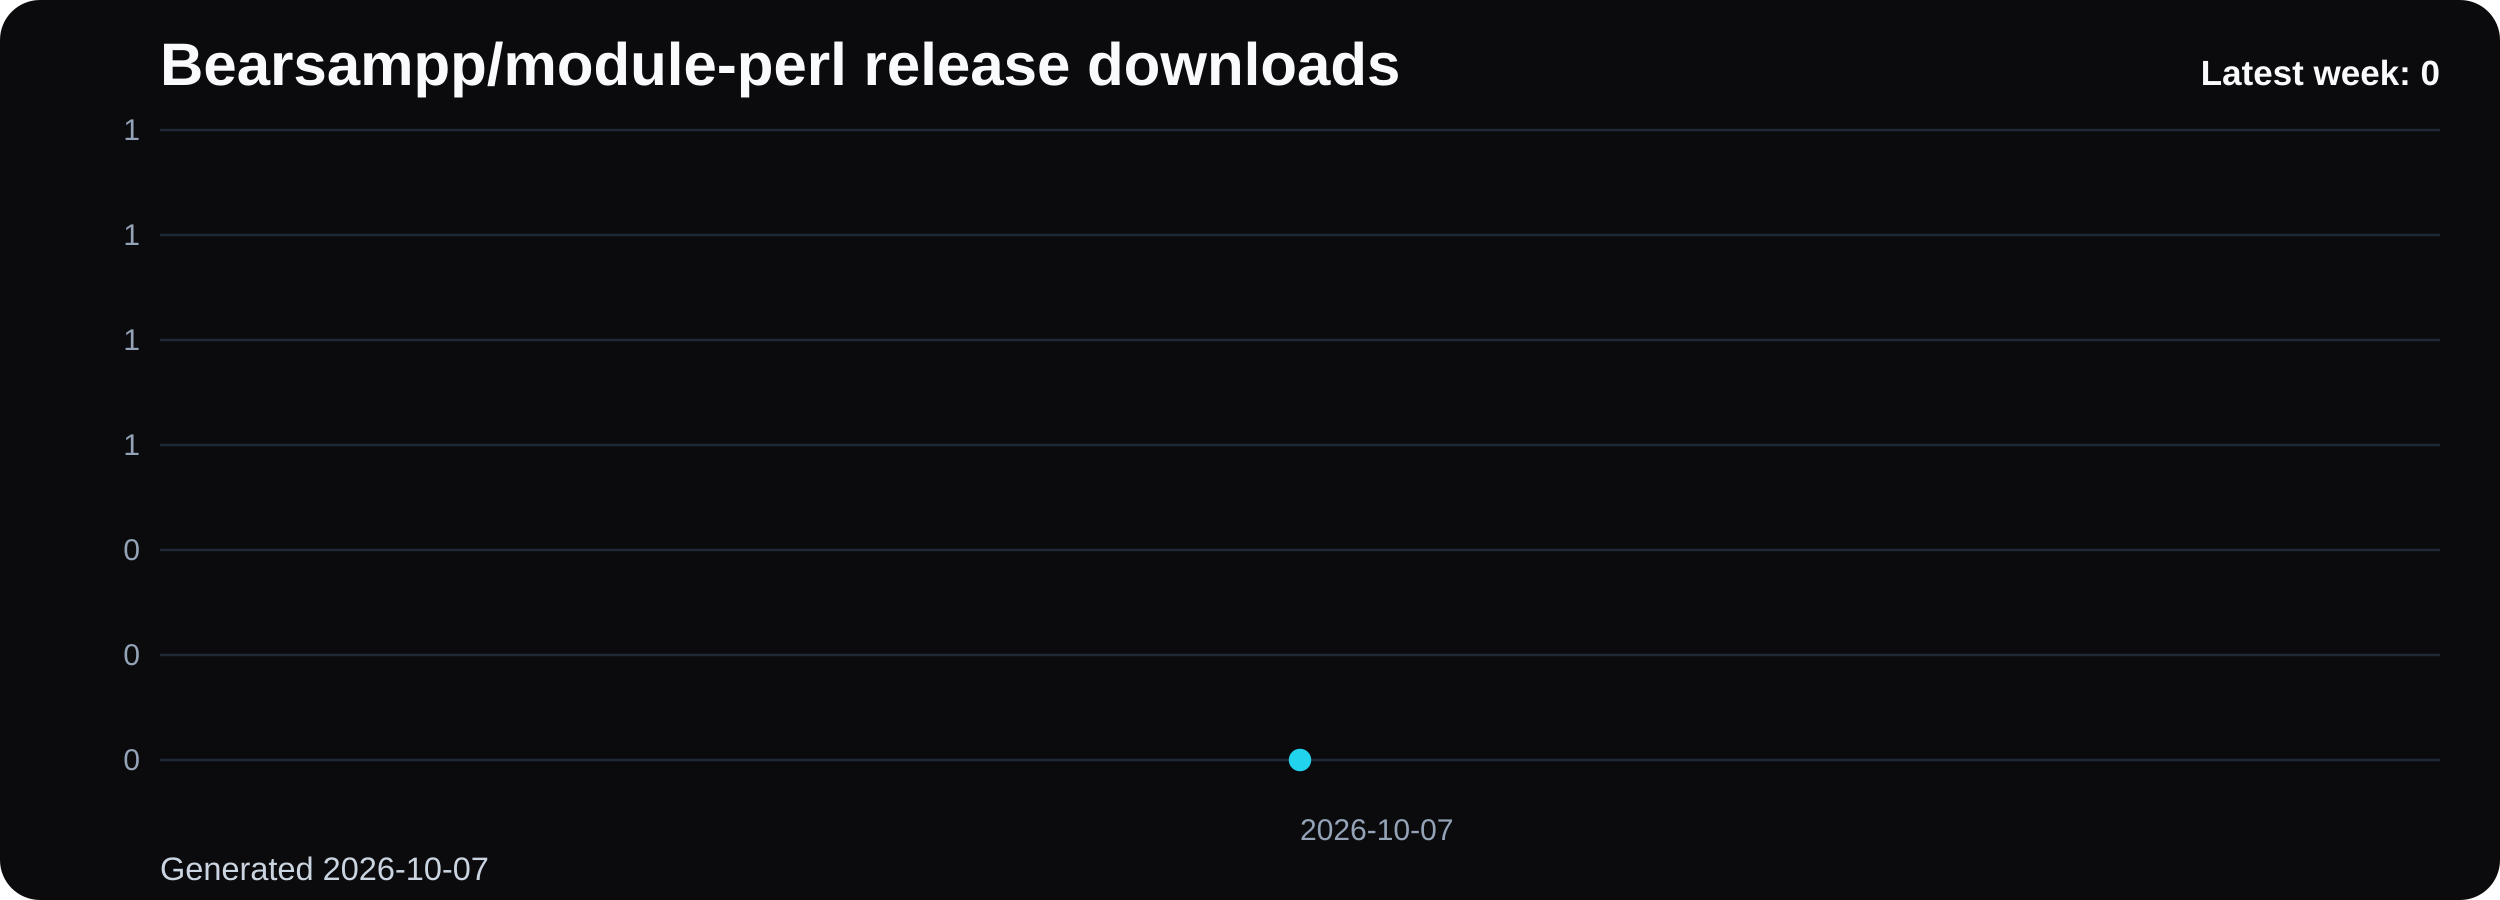
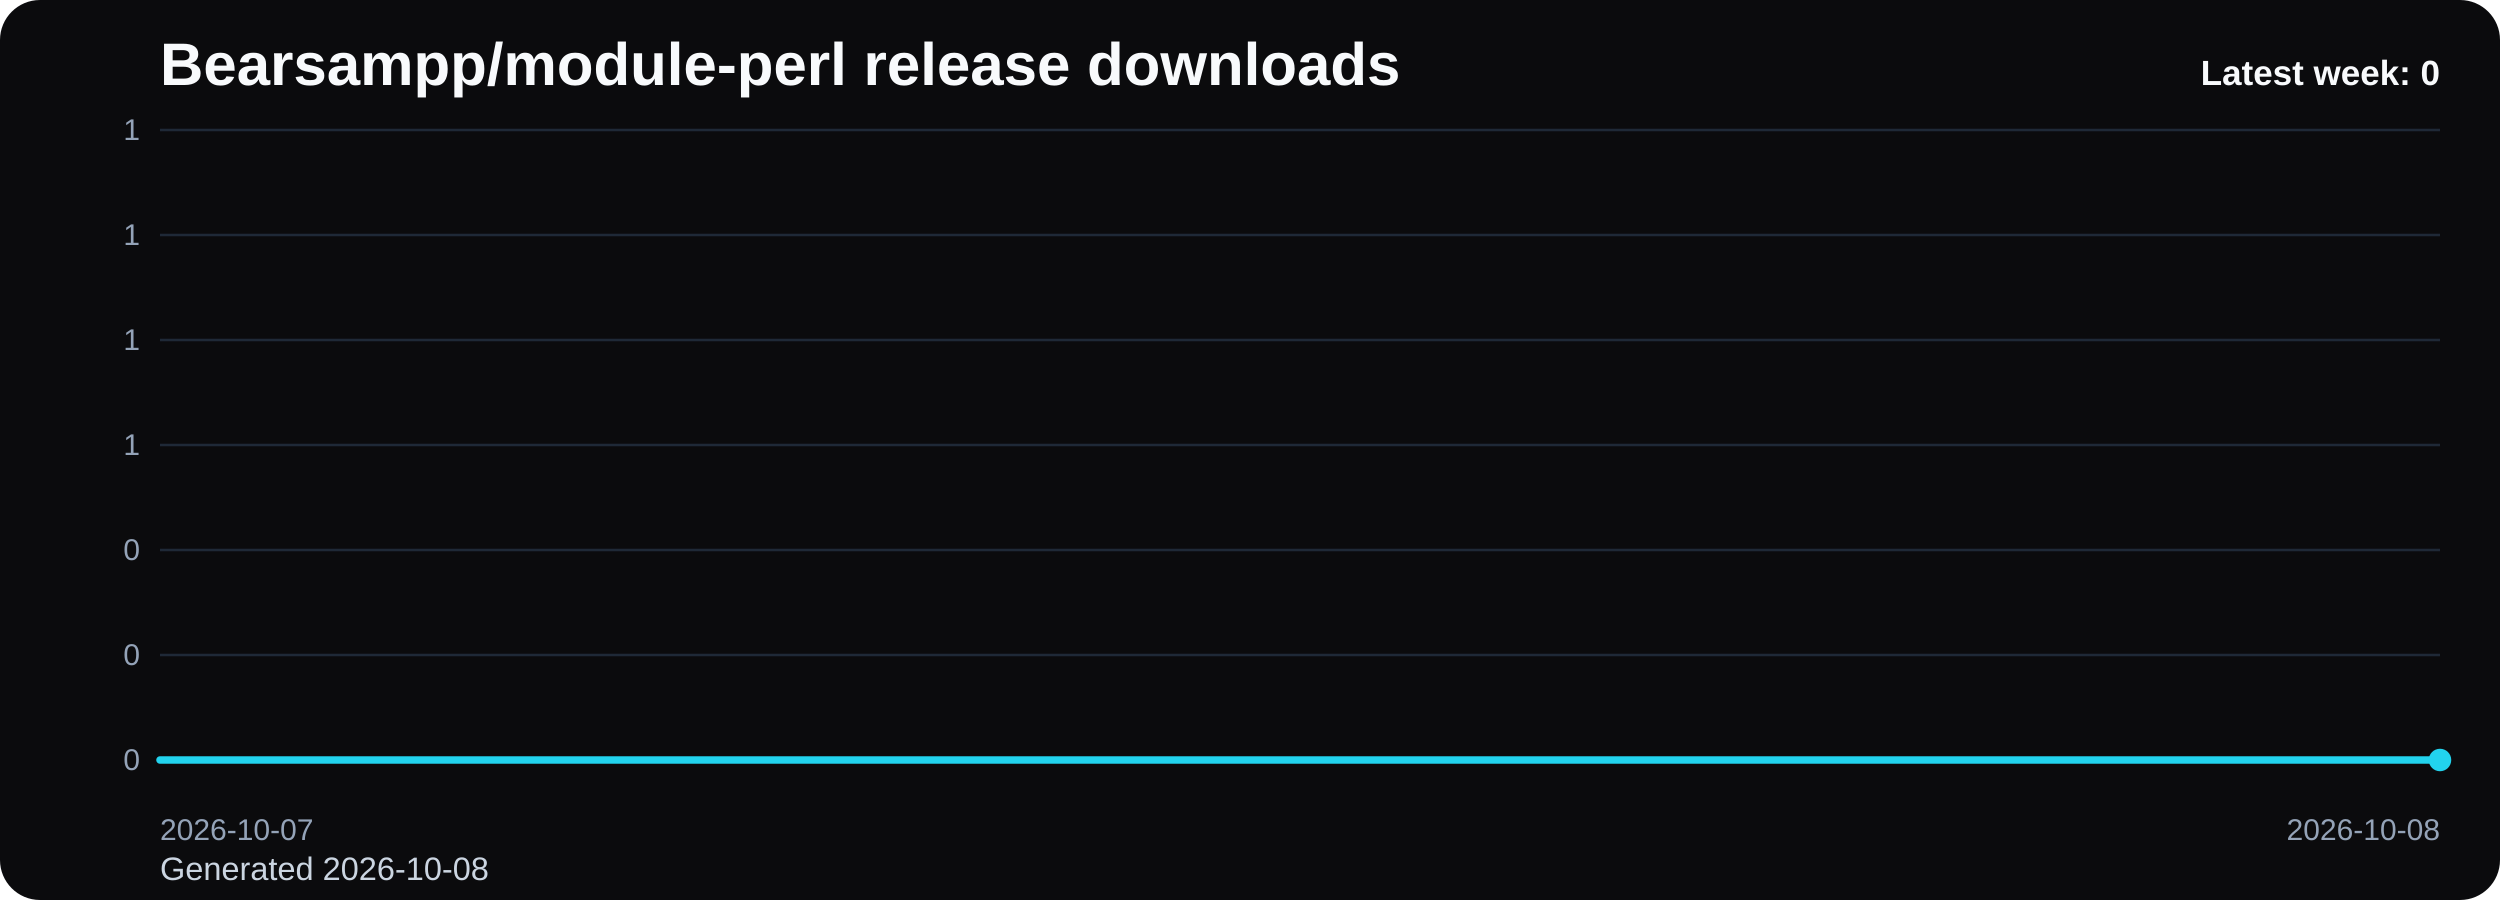
<svg xmlns="http://www.w3.org/2000/svg" viewBox="0 0 1000 360" role="img" aria-label="Bearsampp/module-perl release downloads chart">
  <defs>
    <linearGradient id="fill-weekly-black" x1="0" y1="0" x2="0" y2="1">
      <stop offset="0%" stop-color="#22d3ee" stop-opacity="0.32" />
      <stop offset="100%" stop-color="#22d3ee" stop-opacity="0.05" />
    </linearGradient>
    <style>
      .bg { fill: #0b0b0d; }
      .title { font: 700 24px Arial, sans-serif; fill: #f8fafc; }
      .sub { font: 400 13px Arial, sans-serif; fill: #cbd5e1; }
      .grid { stroke: #1f2937; stroke-width: 1; }
      .axis { font: 400 12px Arial, sans-serif; fill: #94a3b8; }
      .line { fill: none; stroke: #22d3ee; stroke-width: 3; stroke-linecap: round; stroke-linejoin: round; }
      .dot { fill: #22d3ee; }
      .value { font: 600 11px Arial, sans-serif; fill: #cbd5e1; }
      .latest { font: 700 14px Arial, sans-serif; fill: #f8fafc; }
    </style>
  </defs>
  <rect class="bg" x="0" y="0" width="1000" height="360" rx="16" />
  <text class="title" x="64" y="34">Bearsampp/module-perl release downloads</text>
-   <text class="sub" x="64" y="352">Generated 2026-10-07</text>
+   <text class="sub" x="64" y="352">Generated 2026-10-08</text>
  <line x1="64" y1="52.00" x2="976" y2="52.00" class="grid" />
  <text x="56" y="56.00" text-anchor="end" class="axis">1</text>
  <line x1="64" y1="94.00" x2="976" y2="94.00" class="grid" />
  <text x="56" y="98.00" text-anchor="end" class="axis">1</text>
  <line x1="64" y1="136.00" x2="976" y2="136.00" class="grid" />
  <text x="56" y="140.00" text-anchor="end" class="axis">1</text>
  <line x1="64" y1="178.00" x2="976" y2="178.00" class="grid" />
  <text x="56" y="182.00" text-anchor="end" class="axis">1</text>
  <line x1="64" y1="220.00" x2="976" y2="220.00" class="grid" />
  <text x="56" y="224.00" text-anchor="end" class="axis">0</text>
  <line x1="64" y1="262.00" x2="976" y2="262.00" class="grid" />
  <text x="56" y="266.00" text-anchor="end" class="axis">0</text>
  <line x1="64" y1="304.00" x2="976" y2="304.00" class="grid" />
  <text x="56" y="308.00" text-anchor="end" class="axis">0</text>
-   <path d="M 520.00 304 L 520.00 304.00 L 520.00 304 Z" fill="url(#fill-weekly-black)" />
-   <polyline class="line" points="520.00,304.00" />
-   <circle class="dot" cx="520.00" cy="304.00" r="4.5" />
-   <text class="axis" x="520.00" y="336" text-anchor="start">2026-10-07</text>
+   <path d="M 64.00 304 L 64.00 304.00 L 976.00 304.00 L 976.00 304 Z" fill="url(#fill-weekly-black)" />
+   <polyline class="line" points="64.00,304.00 976.00,304.00" />
+   <circle class="dot" cx="976.00" cy="304.00" r="4.5" />
+   <text class="axis" x="64.00" y="336" text-anchor="start">2026-10-07</text>
+   <text class="axis" x="976.00" y="336" text-anchor="end">2026-10-08</text>
  <text class="latest" x="976" y="34" text-anchor="end">Latest week: 0</text>
</svg>
